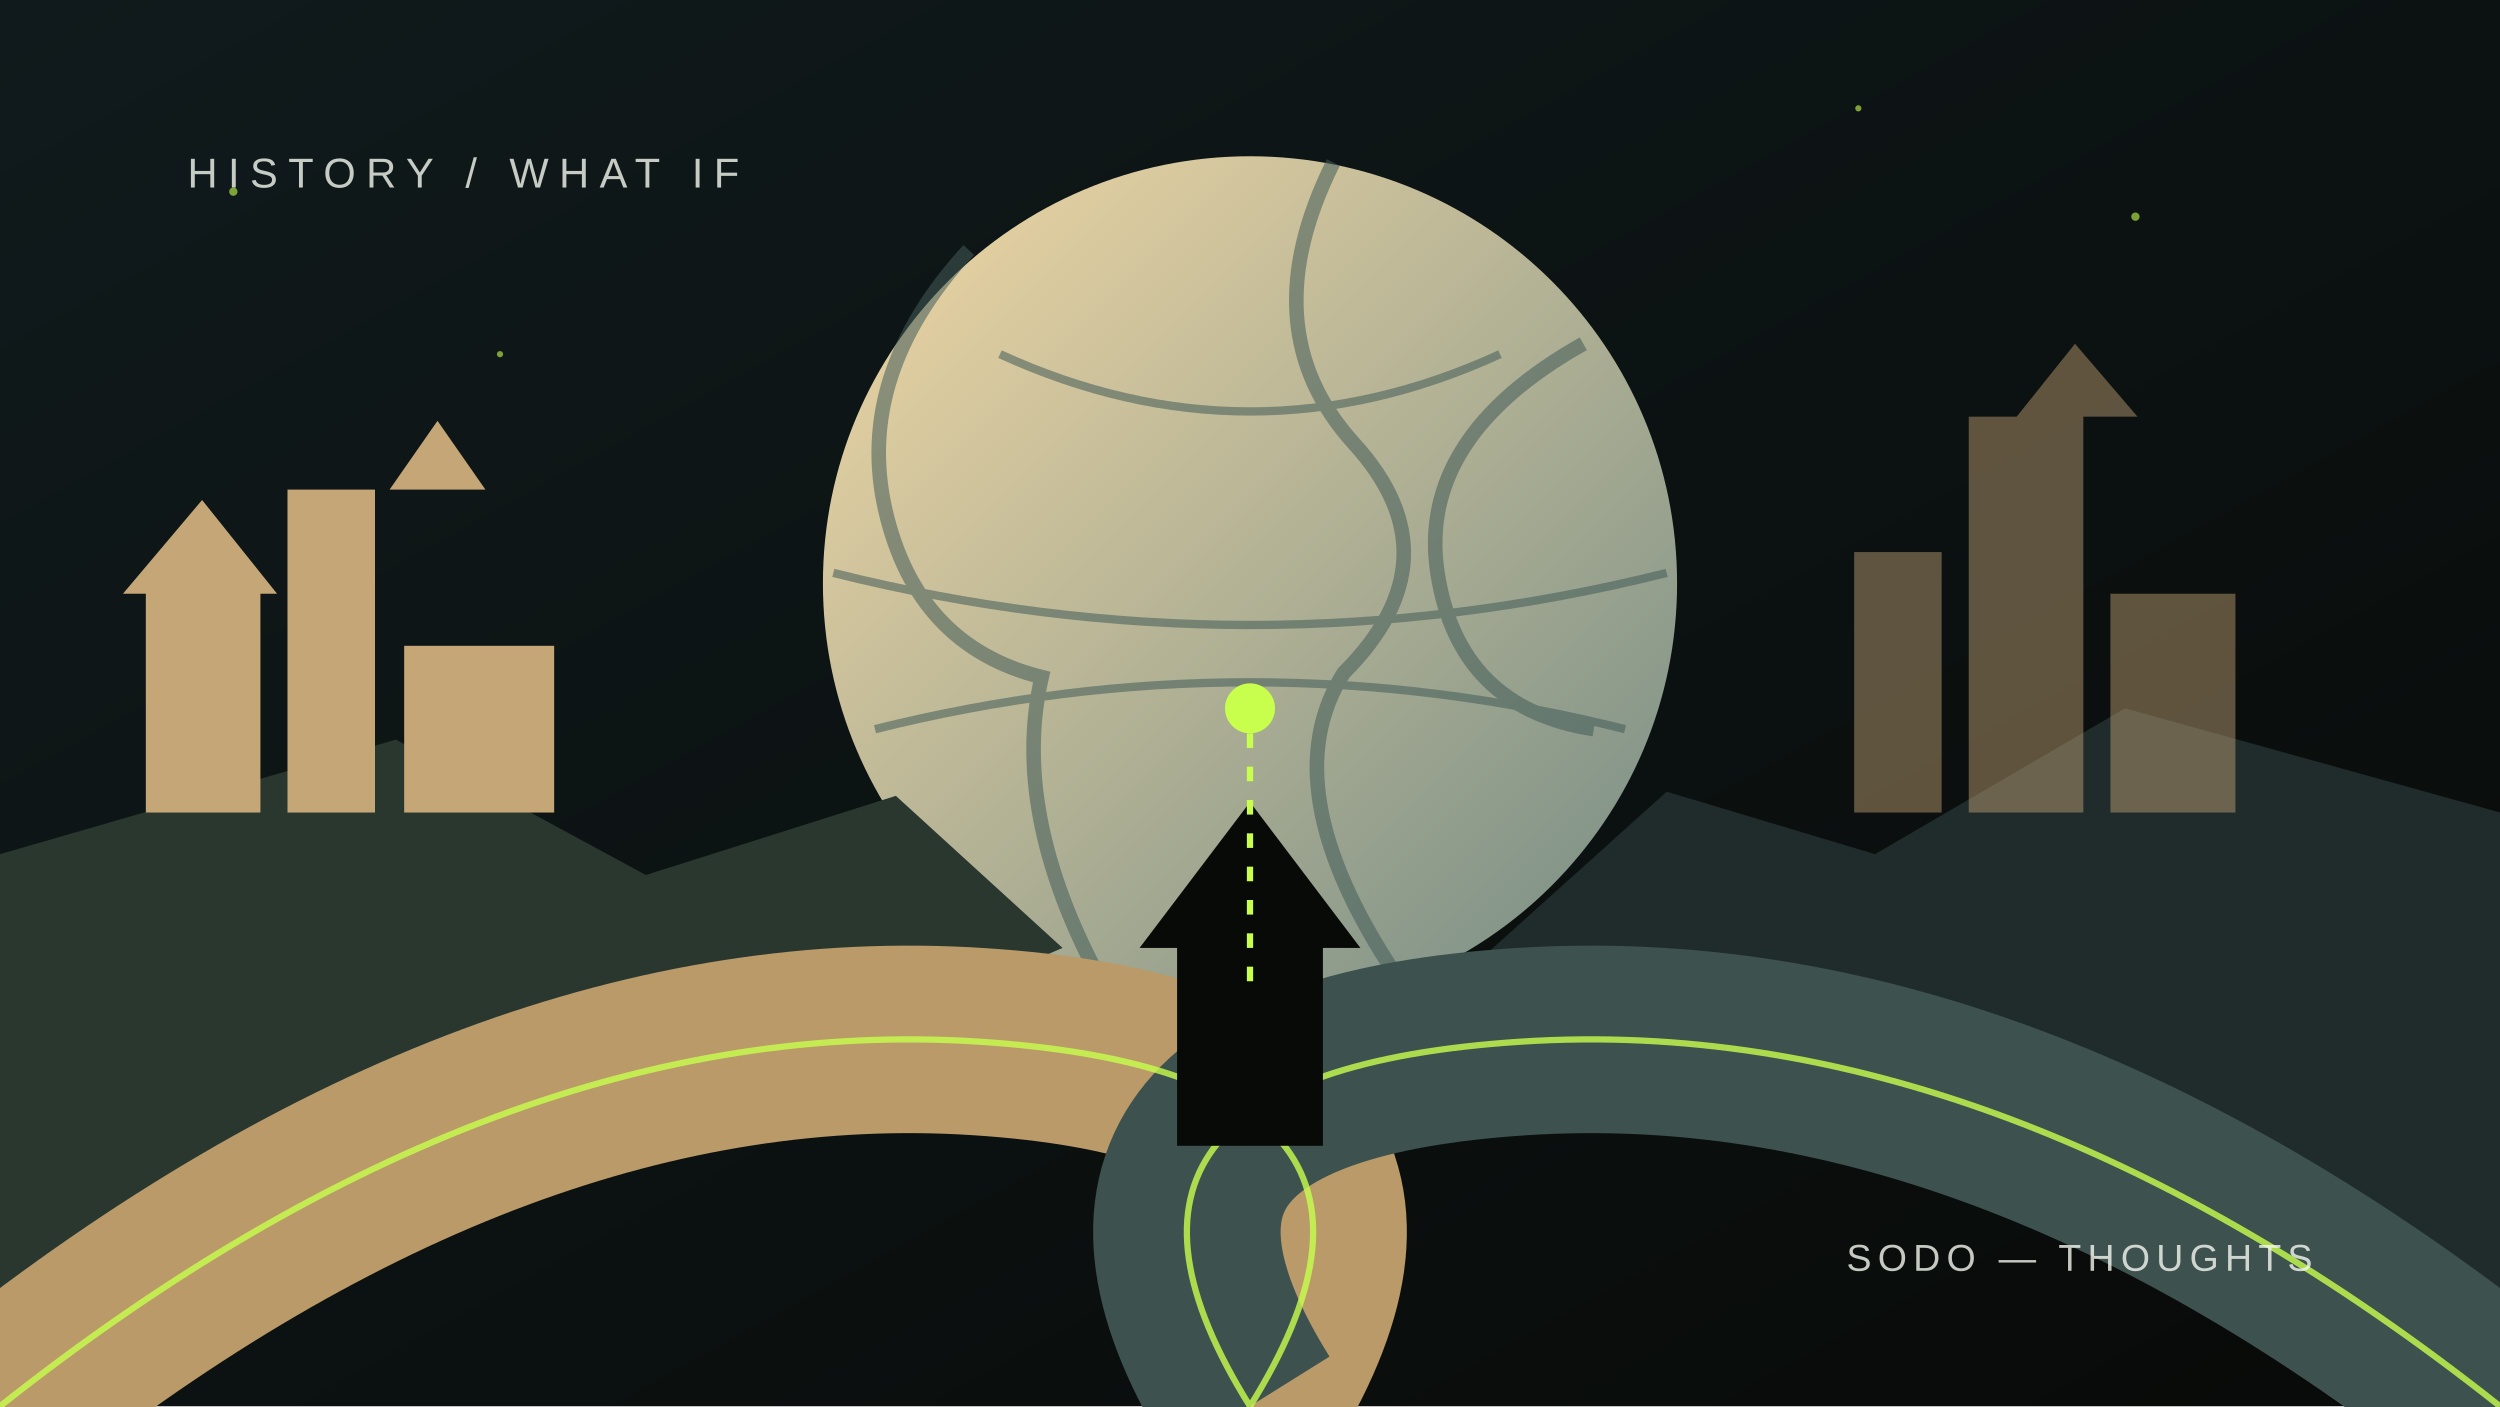
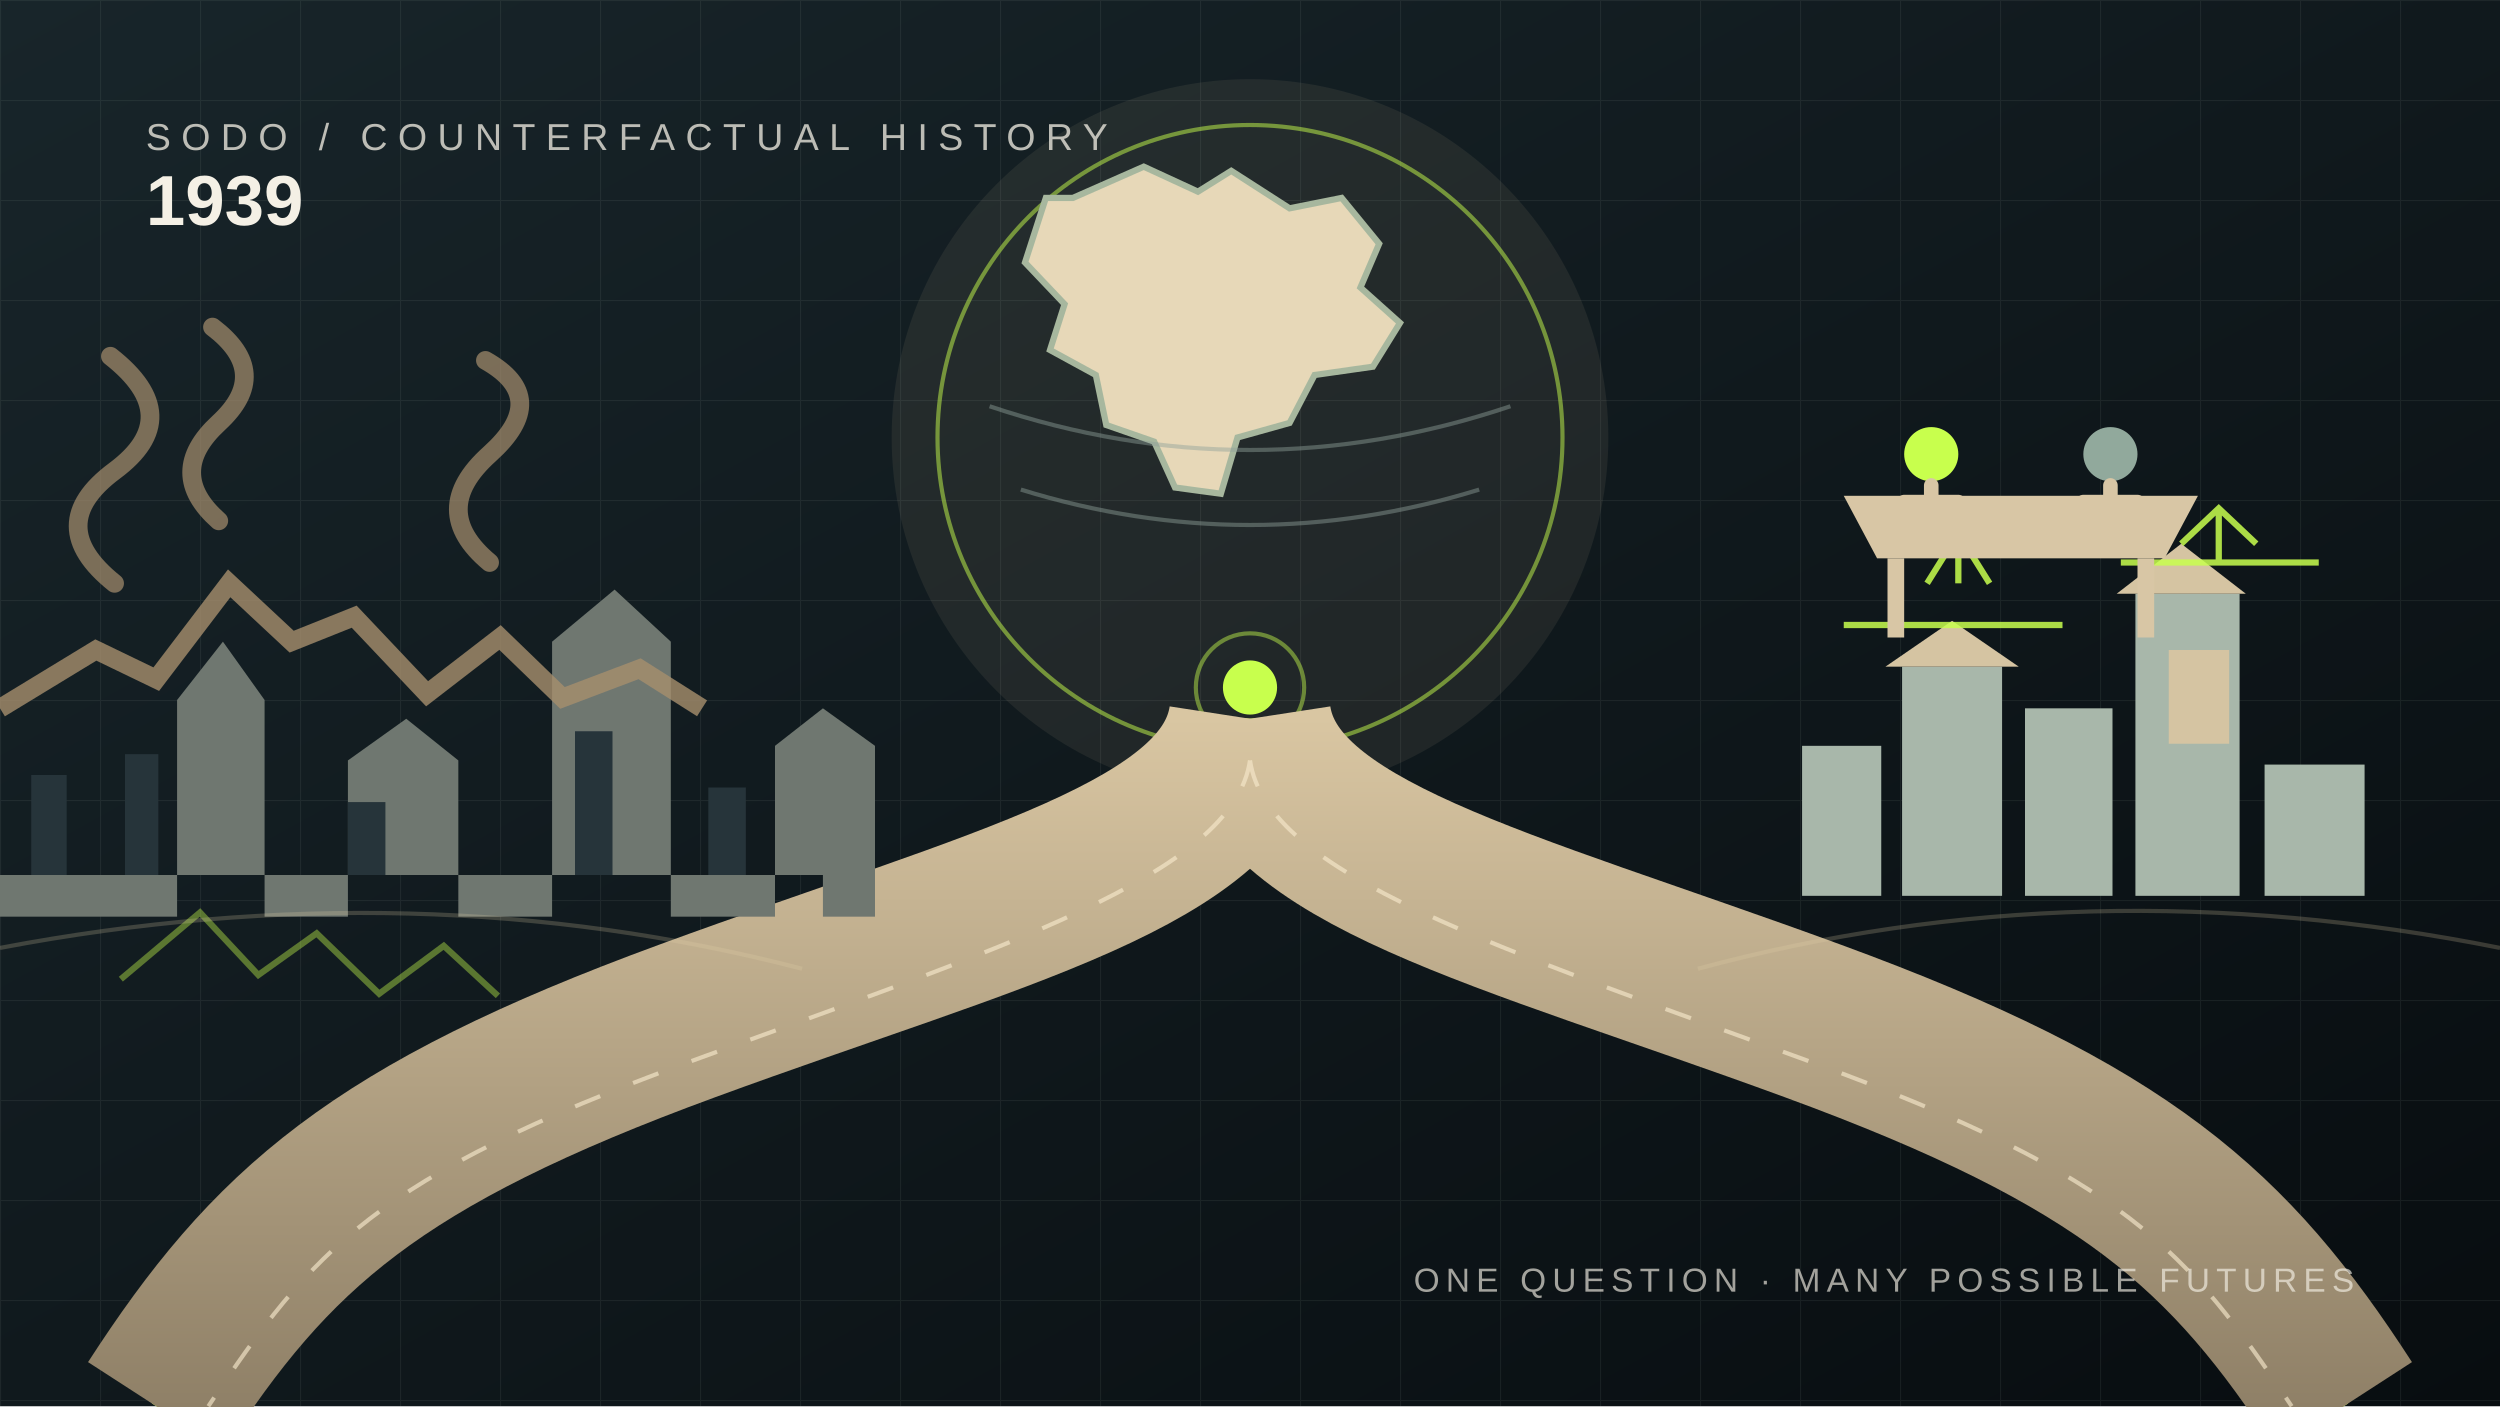
- <svg xmlns="http://www.w3.org/2000/svg" viewBox="0 0 1200 675" role="img" aria-labelledby="t d">
+ <svg xmlns="http://www.w3.org/2000/svg" viewBox="0 0 1200 675" role="img" aria-labelledby="title desc">
  <defs>
-     <linearGradient id="bg" x2="1" y2="1">
-       <stop stop-color="#101a1c" />
-       <stop offset="1" stop-color="#080a08" />
+     <linearGradient id="night" x1="0" y1="0" x2="1" y2="1">
+       <stop stop-color="#18252a" />
+       <stop offset="1" stop-color="#080d10" />
    </linearGradient>
-     <linearGradient id="globe" x2="1" y2="1">
-       <stop stop-color="#f3d9a5" />
-       <stop offset="1" stop-color="#738b85" />
+     <linearGradient id="paper" x1="0" y1="0" x2="0" y2="1">
+       <stop stop-color="#f0dfbd" />
+       <stop offset="1" stop-color="#b99b70" />
    </linearGradient>
+     <linearGradient id="road" x1="0" y1="0" x2="0" y2="1">
+       <stop stop-color="#d9c6a2" />
+       <stop offset="1" stop-color="#8f8067" />
+     </linearGradient>
+     <pattern id="grid" width="48" height="48" patternUnits="userSpaceOnUse">
+       <path d="M48 0H0V48" fill="none" stroke="#dce6db" stroke-opacity=".07" />
+     </pattern>
  </defs>
-   <rect width="1200" height="675" fill="url(#bg)" />
-   <g fill="#c8ff4d" opacity=".6">
-     <circle cx="112" cy="92" r="2" />
-     <circle cx="1025" cy="104" r="2" />
-     <circle cx="892" cy="52" r="1.5" />
-     <circle cx="240" cy="170" r="1.5" />
+   <rect width="1200" height="675" fill="url(#night)" />
+   <rect width="1200" height="675" fill="url(#grid)" />
+   <circle cx="600" cy="210" r="172" fill="#e5d2ac" opacity=".08" />
+   <circle cx="600" cy="210" r="150" fill="none" stroke="#c8ff4d" stroke-opacity=".5" stroke-width="2" />
+   <path d="M515 95l34-15 26 12 16-10 28 18 25-5 18 22-9 21 19 17-13 21-28 4-12 23-25 7-8 27-22-3-10-22-23-8-5-24-22-12 7-22-19-20 10-31z" fill="#e7d8b8" stroke="#a7b79e" stroke-width="3" />
+   <path d="M475 195q125 42 250 0M490 235q110 34 220 0" fill="none" stroke="#8fa19a" stroke-opacity=".45" stroke-width="2" />
+   <circle cx="600" cy="330" r="13" fill="#c8ff4d" />
+   <circle cx="600" cy="330" r="26" fill="none" stroke="#c8ff4d" stroke-opacity=".45" stroke-width="2" />
+   <path d="M600 345C590 410 480 435 330 490S130 590 75 675" fill="none" stroke="#c8ff4d" stroke-width="5" opacity=".9" />
+   <path d="M600 345C610 410 720 435 870 490s200 100 255 185" fill="none" stroke="#c8ff4d" stroke-width="5" opacity=".9" />
+   <path d="M600 345C590 410 480 435 330 490S130 590 75 675" fill="none" stroke="url(#road)" stroke-width="78" />
+   <path d="M600 345C610 410 720 435 870 490s200 100 255 185" fill="none" stroke="url(#road)" stroke-width="78" />
+   <path d="M600 365C592 420 480 455 330 510S150 600 100 675M600 365C608 420 720 455 870 510s180 90 230 165" fill="none" stroke="#f6e8cb" stroke-opacity=".65" stroke-width="2" stroke-dasharray="13 17" />
+   <g fill="#6f7770">
+     <path d="M0 440h85v-104l22-28 20 28v104h40v-75l28-20 25 20v75h45v-132l30-25 27 25v132h50v-82l23-18 25 18v82h-25v-20H0z" />
+     <path d="M15 420v-48h17v48m28 0v-58h16v58m91 0v-35h18v35m91 0v-69h18v69m46 0v-42h18v42" fill="#26343a" />
+     <path d="M0 340l46-28 29 14 35-46 30 28 30-12 35 37 35-27 30 29 37-14 30 19" fill="none" stroke="#a68e6d" stroke-width="9" opacity=".8" />
  </g>
-   <circle cx="600" cy="280" r="205" fill="url(#globe)" />
-   <g fill="none" stroke="#425b57" stroke-width="7" opacity=".55">
-     <path d="M465 120q-55 60-40 125t75 80q-15 65 28 145M640 78q-40 80 10 135t-5 110q-35 55 25 145M760 165q-80 45-70 110t75 75" />
-     <path d="M400 275q200 50 400 0M420 350q180-45 360 0M480 170q120 55 240 0" stroke-width="4" />
+   <g fill="none" stroke="#a68e6d" stroke-width="9" stroke-linecap="round" opacity=".7">
+     <path d="M55 280q-35-28 0-54t-2-55M105 250q-26-23 0-47t-3-46M235 270q-30-25 0-52t-2-45" />
  </g>
-   <path d="M0 410L190 355 310 420 430 382 510 455 0 675Z" fill="#29372f" />
-   <path d="M1200 390L1020 340 900 410 800 380 700 470 1200 675Z" fill="#202c2b" />
-   <g fill="#c5a777">
-     <path d="M70 390v-105h55v105zm68 0v-155h42v155zm56 0v-80h72v80zm-135-105 38-45 36 45zm128-50 23-33 23 33z" />
-     <path d="M890 390v-125h42v125zm55 0v-190h55v190zm68 0v-105h60v105zm-45-190 28-35 30 35z" opacity=".45" />
+   <path d="M58 470l38-32 28 30 28-20 30 29 31-23 26 24" fill="none" stroke="#c8ff4d" stroke-opacity=".4" stroke-width="3" />
+   <g fill="#a8b7aa">
+     <path d="M865 430v-72h38v72zm48 0V320h48v110zm59 0v-90h42v90zm53 0V285h50v145zm62 0v-63h48v63z" />
+     <path d="M905 320l32-22 32 22m47-35 31-24 31 24m-8 72h-29v-45h29z" fill="#d5c4a2" />
  </g>
-   <path d="M0 675Q240 485 470 500T600 675" fill="none" stroke="#b99a68" stroke-width="90" />
-   <path d="M1200 675Q960 485 730 500T600 675" fill="none" stroke="#3d514e" stroke-width="90" />
-   <path d="M0 675Q240 485 470 500T600 675M1200 675Q960 485 730 500T600 675" fill="none" stroke="#c8ff4d" stroke-width="3" opacity=".8" />
-   <path d="M565 550v-95h70v95m-88-95 53-70 53 70" fill="#080a08" />
-   <circle cx="600" cy="340" r="12" fill="#c8ff4d" />
-   <path d="M600 352v120" stroke="#c8ff4d" stroke-width="3" stroke-dasharray="7 9" />
-   <g fill="#f4f7ef" font-family="Arial,sans-serif" opacity=".8">
-     <text x="90" y="90" font-size="20" letter-spacing="5">HISTORY / WHAT IF</text>
-     <text x="1110" y="610" text-anchor="end" font-size="18" letter-spacing="3">SODO — THOUGHTS</text>
+   <g fill="none" stroke="#c8ff4d" stroke-width="3" opacity=".85">
+     <path d="M885 300h105M940 280v-24m-15 24 15-24 15 24" />
+     <path d="M1018 270h95m-48-26v26m-18-9 18-17 18 17" />
+   </g>
+   <g transform="translate(885 190)">
+     <path d="M0 48h170l-16 30H16z" fill="#d8c6a5" />
+     <path d="M25 78v38m120-38v38" stroke="#d8c6a5" stroke-width="8" />
+     <circle cx="42" cy="28" r="13" fill="#c8ff4d" />
+     <circle cx="128" cy="28" r="13" fill="#91a99c" />
+     <path d="M42 43v12m-13-4h26m73-8v12m-13-4h26" stroke="#d8c6a5" stroke-width="7" stroke-linecap="round" />
+   </g>
+   <path d="M0 455q200-38 385 10M815 465q185-50 385-10" fill="none" stroke="#e5d2ac" stroke-opacity=".22" stroke-width="2" />
+   <g font-family="Arial,sans-serif" fill="#f4f0e5">
+     <text x="70" y="72" font-size="18" letter-spacing="5" opacity=".75">SODO / COUNTERFACTUAL HISTORY</text>
+     <text x="70" y="108" font-size="34" font-weight="700">1939</text>
+     <text x="1130" y="620" font-size="16" letter-spacing="3" text-anchor="end" opacity=".65">ONE QUESTION · MANY POSSIBLE FUTURES</text>
  </g>
</svg>
